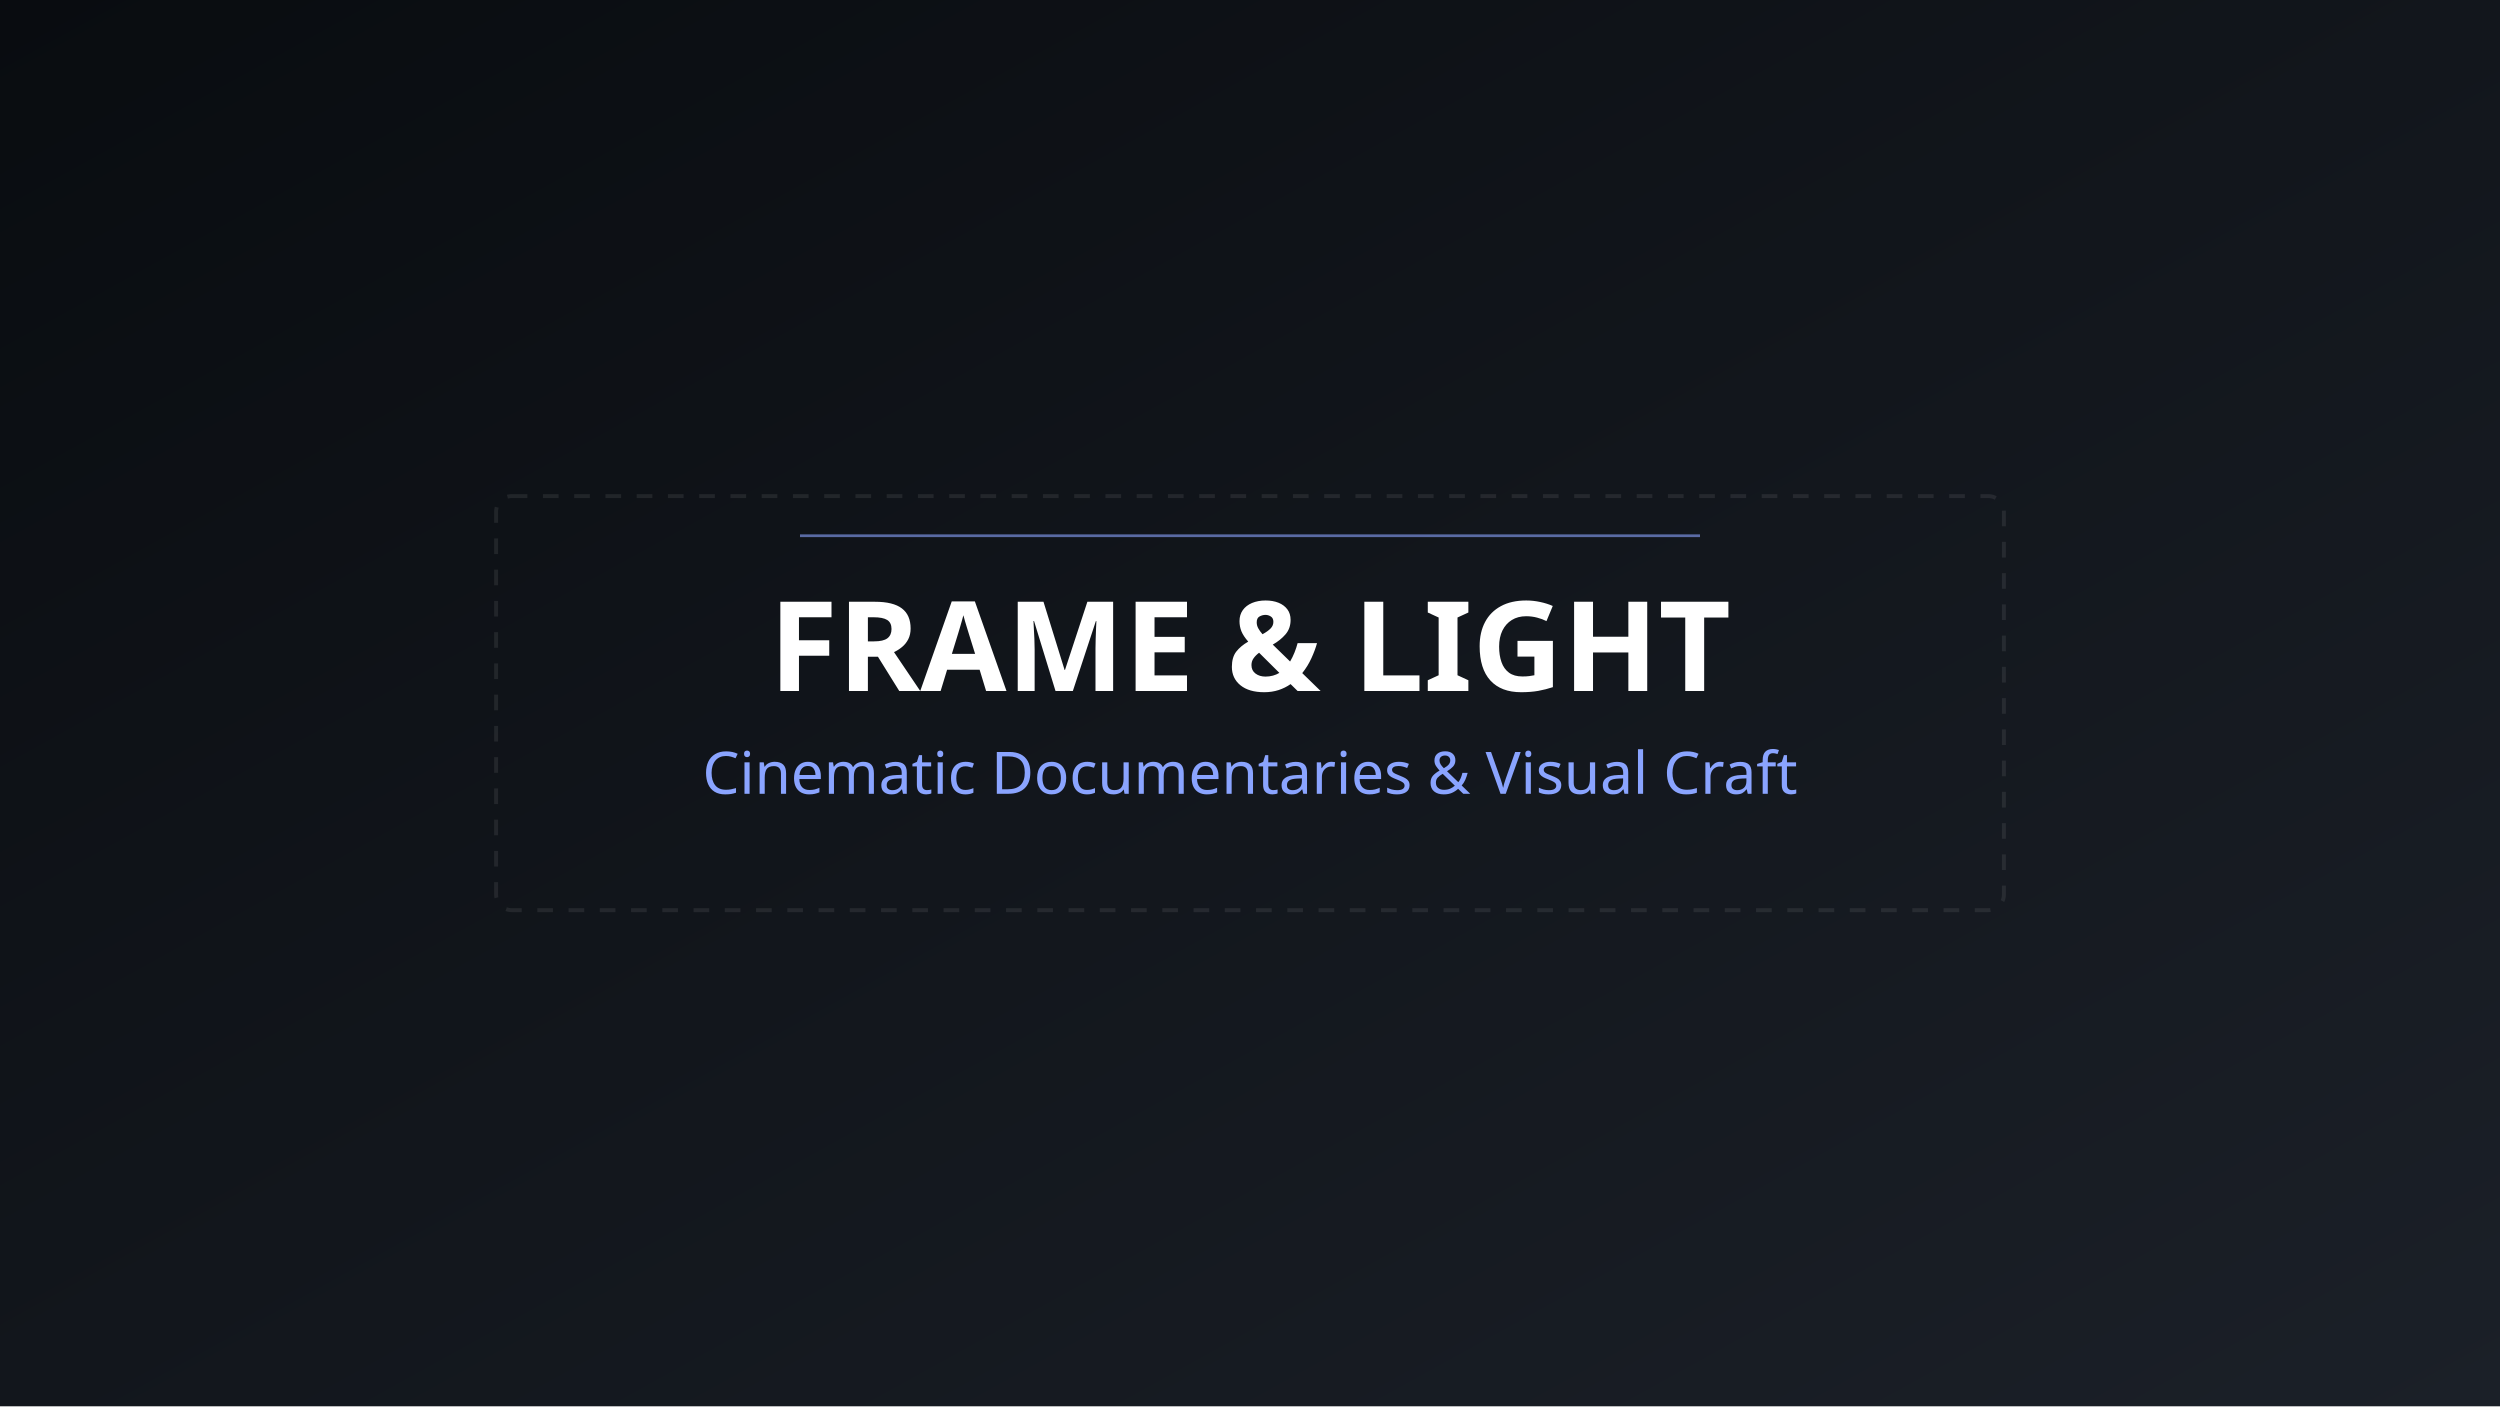
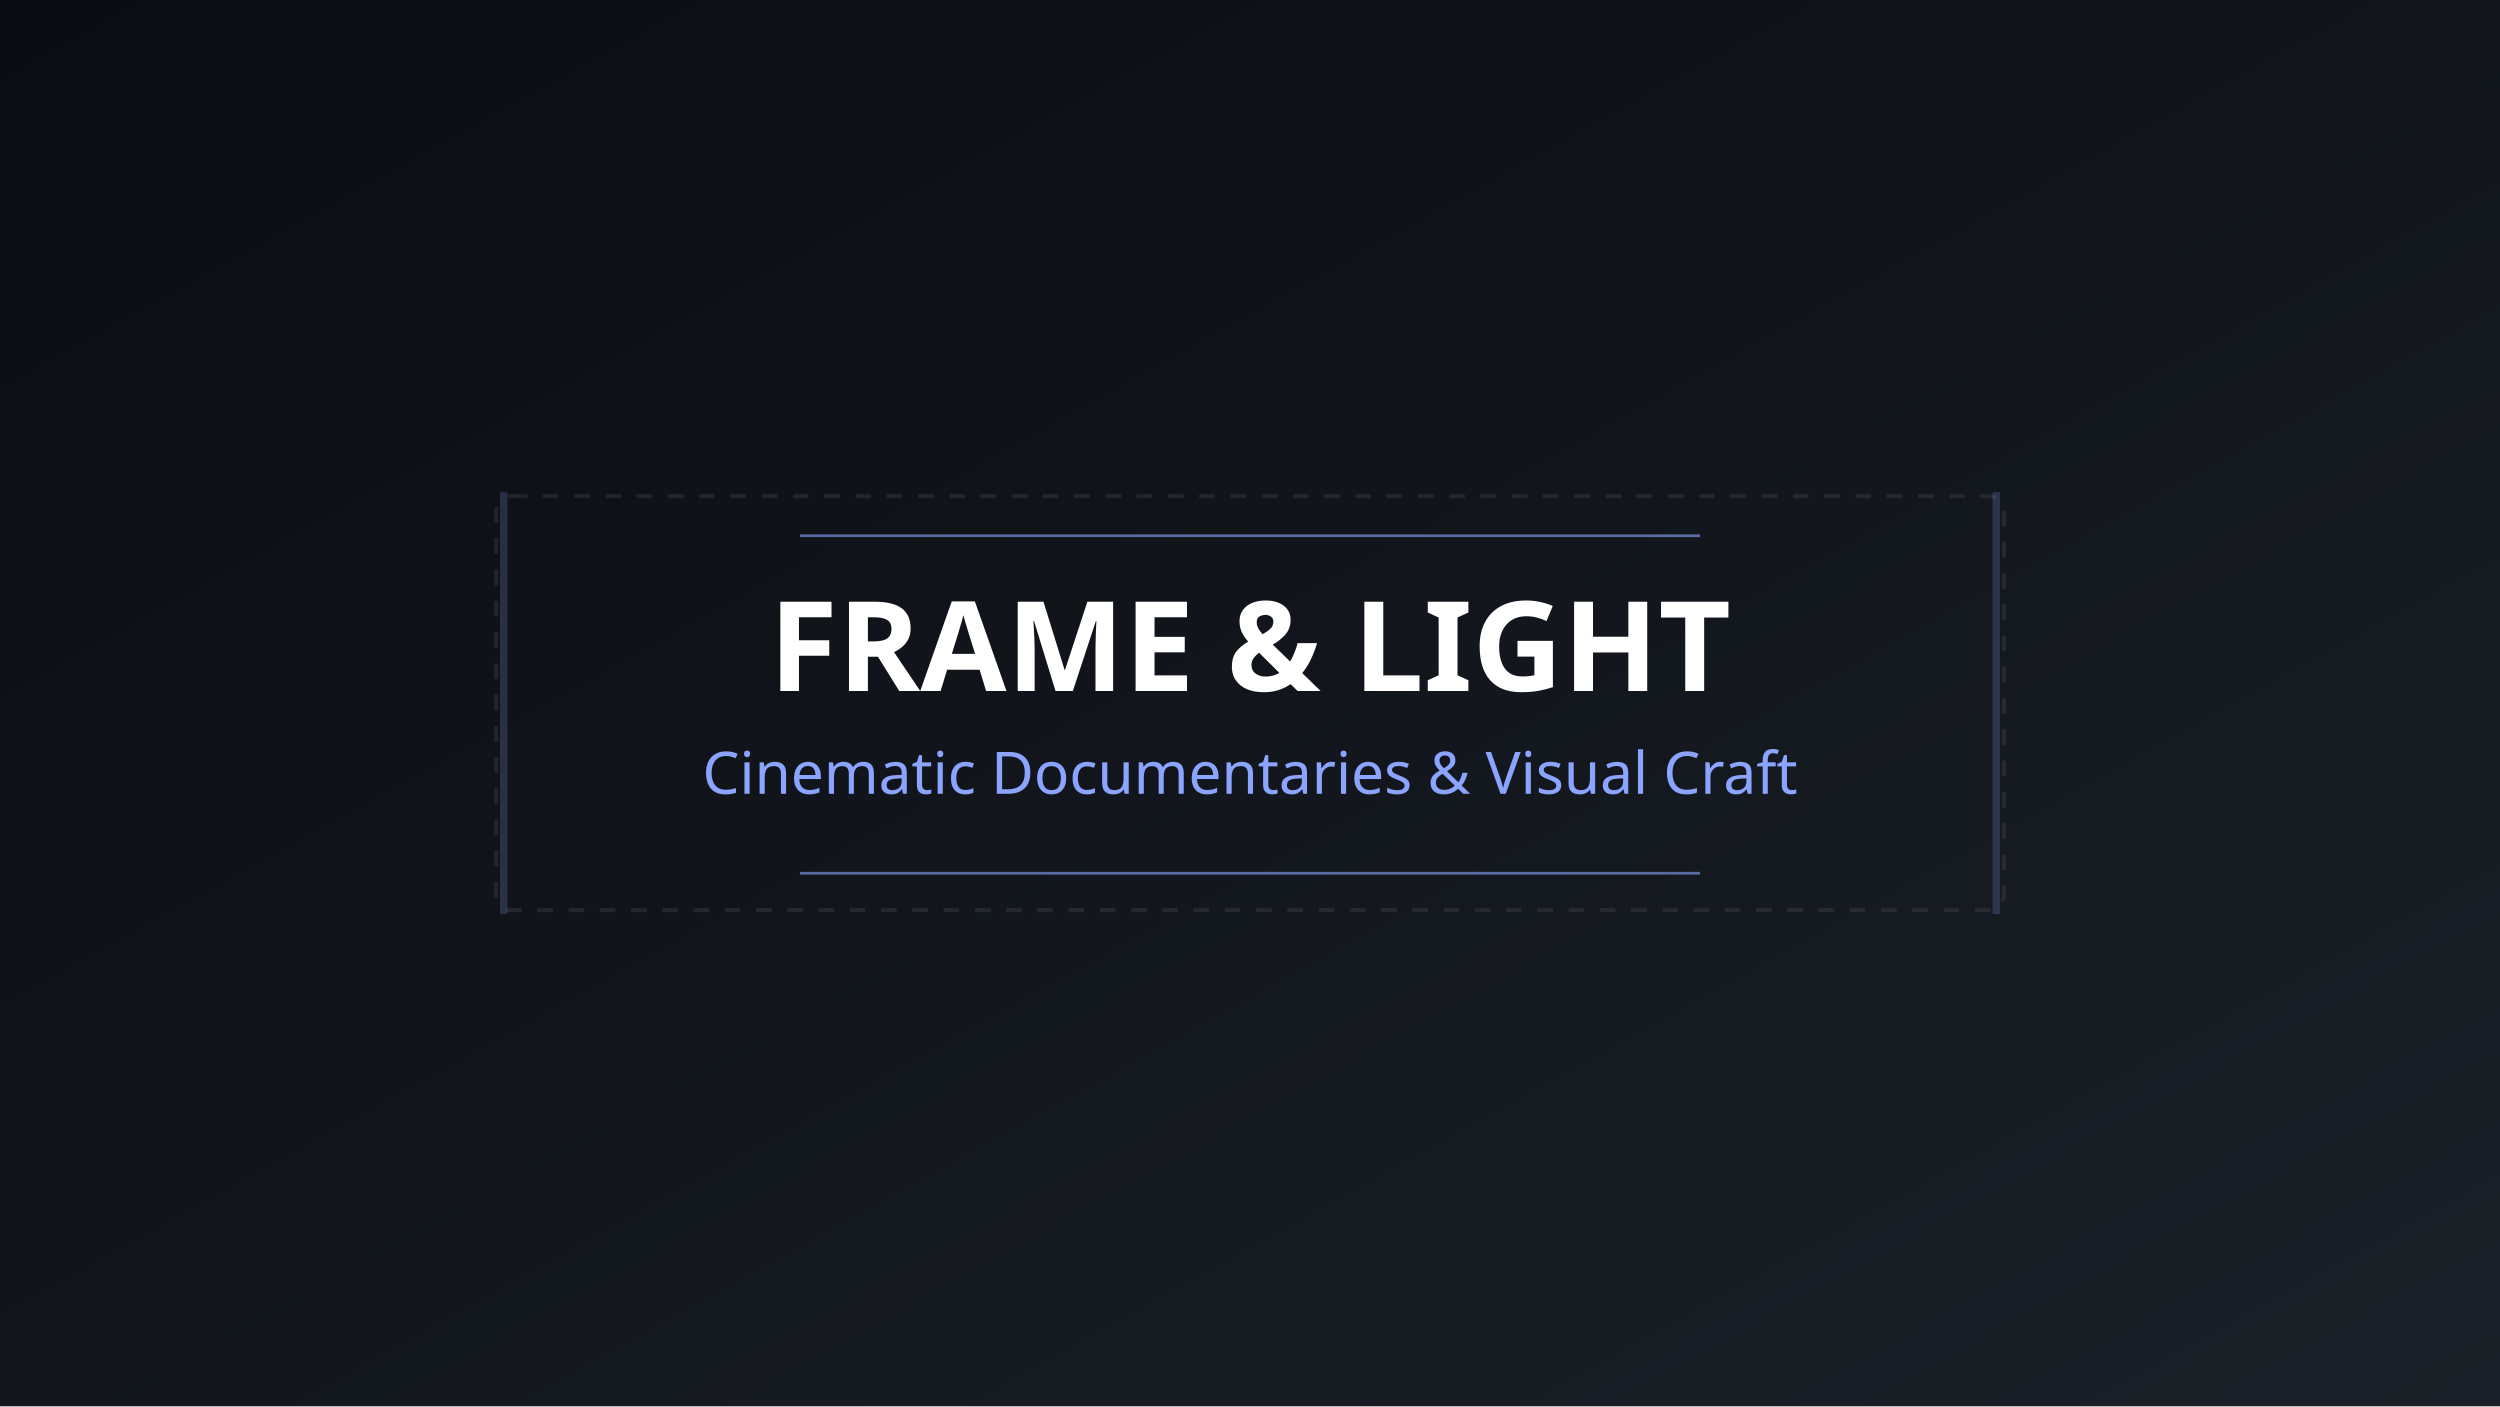
<svg xmlns="http://www.w3.org/2000/svg" viewBox="0 0 640 360" width="640" height="360">
  <defs>
    <linearGradient id="bg-vlog-cinema" x1="0%" y1="0%" x2="100%" y2="100%">
      <stop offset="0%" stop-color="#090C10" />
      <stop offset="100%" stop-color="#1B2028" />
    </linearGradient>
  </defs>
  <rect width="100%" height="100%" fill="url(#bg-vlog-cinema)" />
  <rect x="127" y="127" width="386" height="106" fill="none" stroke="rgba(255,255,255,0.08)" stroke-dasharray="4 4" rx="4" />
  <rect x="204.8" y="136.8" width="230.4" height="0.7" fill="#8AA4FF" opacity="0.6" />
  <text x="50%" y="46.0%" text-anchor="middle" dominant-baseline="middle" fill="#FFFFFF" font-family="Switzer, sans-serif" font-size="32" font-weight="700">FRAME &amp; LIGHT</text>
  <text x="50%" y="55.0%" text-anchor="middle" dominant-baseline="middle" fill="#8AA4FF" font-family="Switzer, sans-serif" font-size="15" font-weight="500">Cinematic Documentaries &amp; Visual Craft</text>
+   <rect x="204.8" y="223.2" width="230.4" height="0.7" fill="#8AA4FF" opacity="0.6" />
+   <rect x="128.0" y="126.0" width="1.9" height="108.0" fill="#8AA4FF" opacity="0.2" />
+   <rect x="510.1" y="126.0" width="1.9" height="108.0" fill="#8AA4FF" opacity="0.2" />
</svg>
